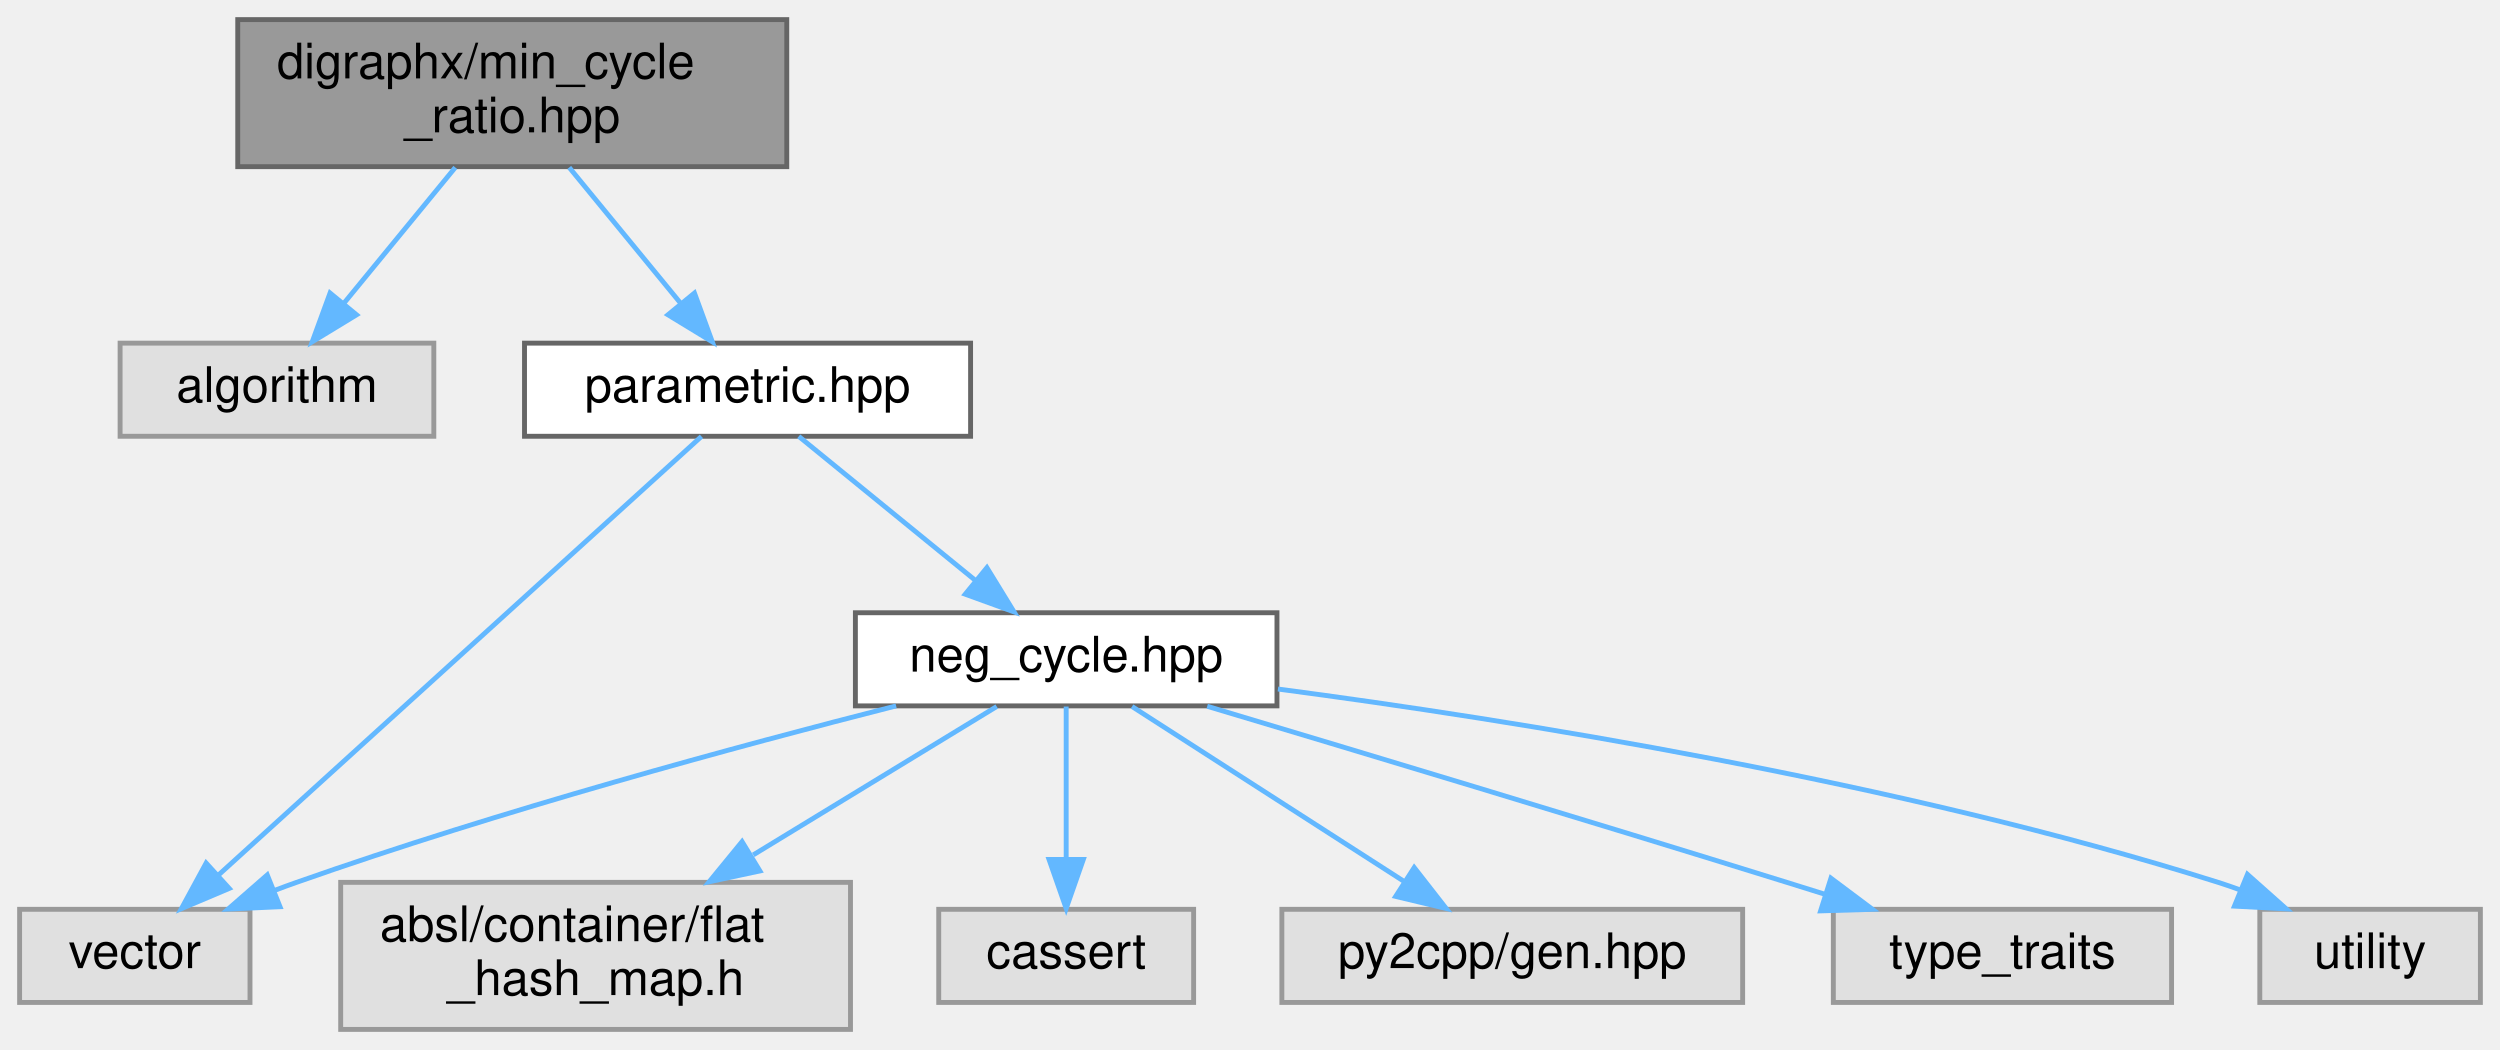
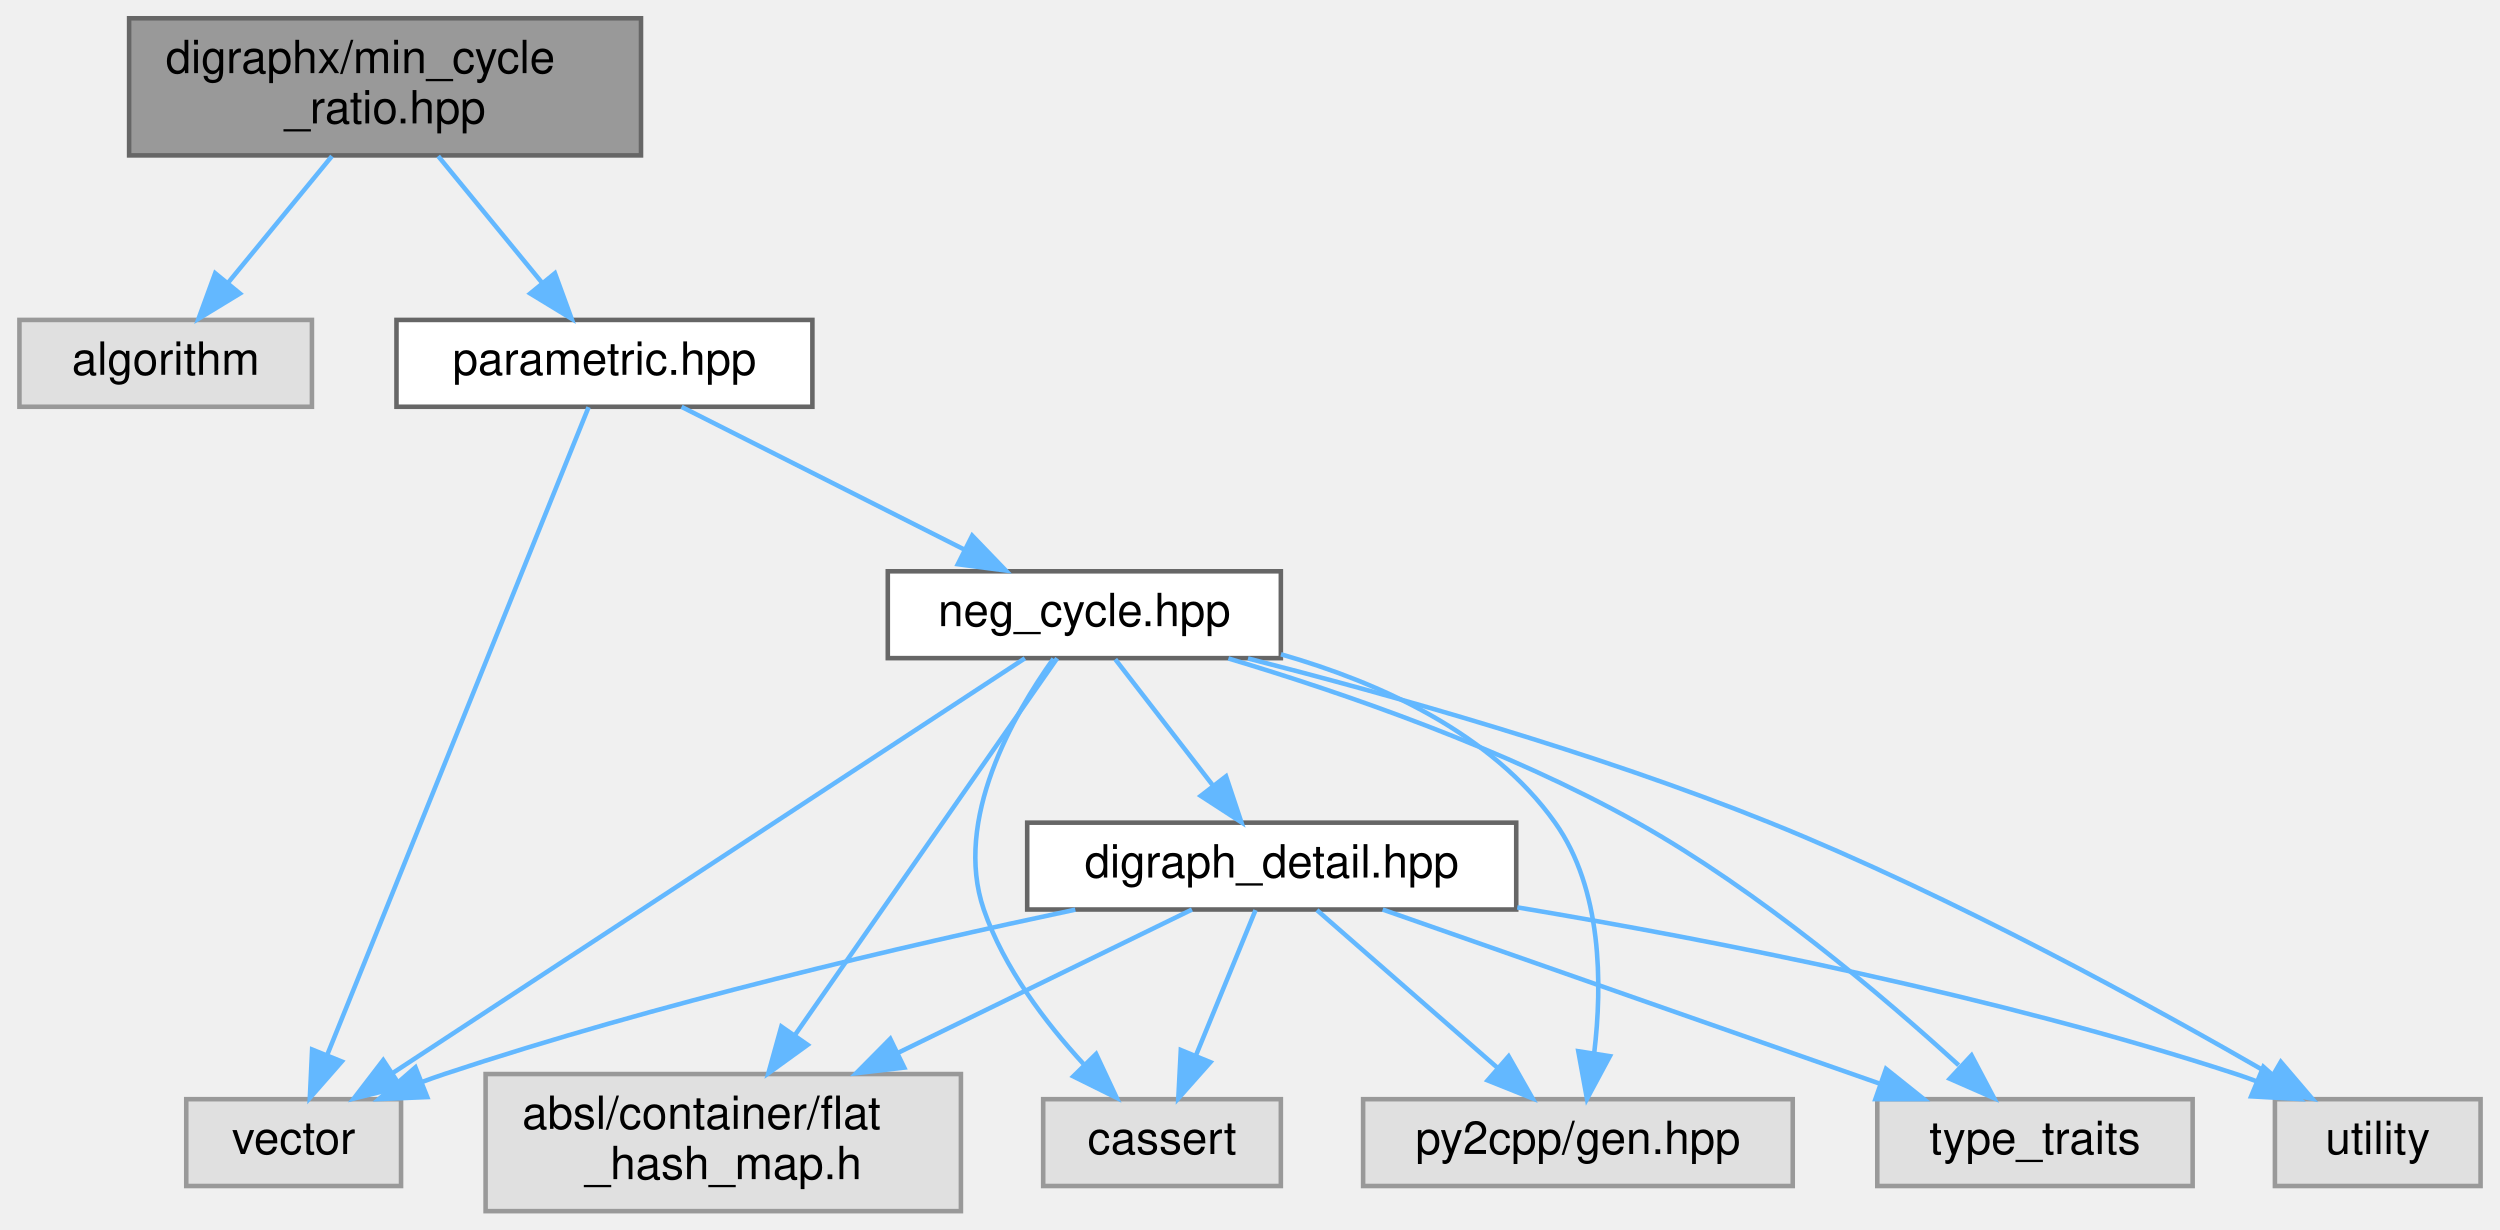
- <svg xmlns="http://www.w3.org/2000/svg" xmlns:xlink="http://www.w3.org/1999/xlink" width="510pt" height="214pt" viewBox="0.00 0.00 510.00 214.00">
-   <g id="graph0" class="graph" transform="scale(1 1) rotate(0) translate(4 210)">
+ <svg xmlns="http://www.w3.org/2000/svg" xmlns:xlink="http://www.w3.org/1999/xlink" width="547pt" height="269pt" viewBox="0.00 0.00 546.50 269.00">
+   <g id="graph0" class="graph" transform="scale(1 1) rotate(0) translate(4 265)">
    <g id="Node000001" class="node">
      <g id="a_Node000001">
        <a xlink:title="Minimum cycle ratio algorithms for directed graphs.">
-           <polygon fill="#999999" stroke="#666666" points="156.5,-206 44.5,-206 44.5,-176 156.5,-176 156.5,-206" />
-           <text text-anchor="start" x="52.5" y="-194" font-family="Helvetica,sans-Serif" font-size="10.00">digraphx/min_cycle</text>
-           <text text-anchor="middle" x="100.5" y="-183" font-family="Helvetica,sans-Serif" font-size="10.00">_ratio.hpp</text>
+           <polygon fill="#999999" stroke="#666666" points="136,-261 24,-261 24,-231 136,-231 136,-261" />
+           <text text-anchor="start" x="32" y="-249" font-family="Helvetica,sans-Serif" font-size="10.00">digraphx/min_cycle</text>
+           <text text-anchor="middle" x="80" y="-238" font-family="Helvetica,sans-Serif" font-size="10.00">_ratio.hpp</text>
        </a>
      </g>
    </g>
    <g id="Node000002" class="node">
      <g id="a_Node000002">
        <a xlink:title=" ">
-           <polygon fill="#e0e0e0" stroke="#999999" points="84.5,-140 20.5,-140 20.5,-121 84.5,-121 84.5,-140" />
-           <text text-anchor="middle" x="52.5" y="-128" font-family="Helvetica,sans-Serif" font-size="10.00">algorithm</text>
+           <polygon fill="#e0e0e0" stroke="#999999" points="64,-195 0,-195 0,-176 64,-176 64,-195" />
+           <text text-anchor="middle" x="32" y="-183" font-family="Helvetica,sans-Serif" font-size="10.00">algorithm</text>
        </a>
      </g>
    </g>
    <g id="edge1_Node000001_Node000002" class="edge">
      <g id="a_edge1_Node000001_Node000002">
        <a xlink:title=" ">
-           <path fill="none" stroke="#63b8ff" d="M88.88,-175.84C82.06,-167.52 73.39,-156.96 66.23,-148.23" />
-           <polygon fill="#63b8ff" stroke="#63b8ff" points="68.74,-145.78 59.69,-140.27 63.33,-150.22 68.74,-145.78" />
+           <path fill="none" stroke="#63b8ff" d="M68.38,-230.84C61.56,-222.52 52.89,-211.96 45.73,-203.23" />
+           <polygon fill="#63b8ff" stroke="#63b8ff" points="48.24,-200.78 39.19,-195.27 42.83,-205.22 48.24,-200.78" />
        </a>
      </g>
    </g>
    <g id="Node000003" class="node">
      <g id="a_Node000003">
        <a xlink:href="parametric_8hpp.html" target="_top" xlink:title="Maximum parametric network problem solver.">
-           <polygon fill="white" stroke="#666666" points="194,-140 103,-140 103,-121 194,-121 194,-140" />
-           <text text-anchor="middle" x="148.5" y="-128" font-family="Helvetica,sans-Serif" font-size="10.00">parametric.hpp</text>
+           <polygon fill="white" stroke="#666666" points="173.5,-195 82.5,-195 82.5,-176 173.5,-176 173.5,-195" />
+           <text text-anchor="middle" x="128" y="-183" font-family="Helvetica,sans-Serif" font-size="10.00">parametric.hpp</text>
        </a>
      </g>
    </g>
    <g id="edge2_Node000001_Node000003" class="edge">
      <g id="a_edge2_Node000001_Node000003">
        <a xlink:title=" ">
-           <path fill="none" stroke="#63b8ff" d="M112.12,-175.84C118.94,-167.52 127.61,-156.96 134.77,-148.23" />
-           <polygon fill="#63b8ff" stroke="#63b8ff" points="137.67,-150.22 141.31,-140.27 132.26,-145.78 137.67,-150.22" />
+           <path fill="none" stroke="#63b8ff" d="M91.62,-230.84C98.44,-222.52 107.11,-211.96 114.27,-203.23" />
+           <polygon fill="#63b8ff" stroke="#63b8ff" points="117.17,-205.22 120.81,-195.27 111.76,-200.78 117.17,-205.22" />
        </a>
      </g>
    </g>
    <g id="Node000004" class="node">
      <g id="a_Node000004">
        <a xlink:title=" ">
-           <polygon fill="#e0e0e0" stroke="#999999" points="47,-24.5 0,-24.5 0,-5.5 47,-5.5 47,-24.5" />
-           <text text-anchor="middle" x="23.5" y="-12.5" font-family="Helvetica,sans-Serif" font-size="10.00">vector</text>
+           <polygon fill="#e0e0e0" stroke="#999999" points="83.5,-24.5 36.5,-24.5 36.5,-5.5 83.5,-5.5 83.5,-24.5" />
+           <text text-anchor="middle" x="60" y="-12.5" font-family="Helvetica,sans-Serif" font-size="10.00">vector</text>
        </a>
      </g>
    </g>
    <g id="edge3_Node000003_Node000004" class="edge">
      <g id="a_edge3_Node000003_Node000004">
        <a xlink:title=" ">
-           <path fill="none" stroke="#63b8ff" d="M139.1,-120.97C118.11,-101.91 67.15,-55.63 40.45,-31.39" />
-           <polygon fill="#63b8ff" stroke="#63b8ff" points="42.76,-28.76 33,-24.63 38.05,-33.94 42.76,-28.76" />
+           <path fill="none" stroke="#63b8ff" d="M124.53,-175.91C113.94,-149.67 81.84,-70.11 67.3,-34.08" />
+           <polygon fill="#63b8ff" stroke="#63b8ff" points="70.53,-32.74 63.54,-24.77 64.04,-35.36 70.53,-32.74" />
        </a>
      </g>
    </g>
    <g id="Node000005" class="node">
      <g id="a_Node000005">
        <a xlink:href="neg__cycle_8hpp.html" target="_top" xlink:title="Negative cycle detection for weighted directed graphs.">
-           <polygon fill="white" stroke="#666666" points="256.5,-85 170.5,-85 170.5,-66 256.5,-66 256.5,-85" />
-           <text text-anchor="middle" x="213.5" y="-73" font-family="Helvetica,sans-Serif" font-size="10.00">neg_cycle.hpp</text>
+           <polygon fill="white" stroke="#666666" points="276,-140 190,-140 190,-121 276,-121 276,-140" />
+           <text text-anchor="middle" x="233" y="-128" font-family="Helvetica,sans-Serif" font-size="10.00">neg_cycle.hpp</text>
        </a>
      </g>
    </g>
    <g id="edge4_Node000003_Node000005" class="edge">
      <g id="a_edge4_Node000003_Node000005">
        <a xlink:title=" ">
-           <path fill="none" stroke="#63b8ff" d="M158.94,-120.98C168.65,-113.07 183.32,-101.11 195,-91.58" />
-           <polygon fill="#63b8ff" stroke="#63b8ff" points="197.33,-94.2 202.87,-85.17 192.9,-88.78 197.33,-94.2" />
+           <path fill="none" stroke="#63b8ff" d="M144.87,-175.98C161.61,-167.54 187.5,-154.47 206.89,-144.68" />
+           <polygon fill="#63b8ff" stroke="#63b8ff" points="208.47,-147.8 215.82,-140.17 205.32,-141.55 208.47,-147.8" />
        </a>
      </g>
    </g>
    <g id="edge10_Node000005_Node000004" class="edge">
      <g id="a_edge10_Node000005_Node000004">
        <a xlink:title=" ">
-           <path fill="none" stroke="#63b8ff" d="M178.81,-66C146.74,-57.83 97.92,-44.59 56.5,-30 55.07,-29.5 53.61,-28.96 52.15,-28.41" />
-           <polygon fill="#63b8ff" stroke="#63b8ff" points="53.12,-25.03 42.54,-24.55 50.52,-31.52 53.12,-25.03" />
+           <path fill="none" stroke="#63b8ff" d="M220,-120.97C190.44,-101.58 117.96,-54.03 81.58,-30.16" />
+           <polygon fill="#63b8ff" stroke="#63b8ff" points="83.44,-27.19 73.15,-24.63 79.6,-33.04 83.44,-27.19" />
        </a>
      </g>
    </g>
    <g id="Node000006" class="node">
      <g id="a_Node000006">
        <a xlink:title=" ">
-           <polygon fill="#e0e0e0" stroke="#999999" points="169.5,-30 65.5,-30 65.5,0 169.5,0 169.5,-30" />
-           <text text-anchor="start" x="73.5" y="-18" font-family="Helvetica,sans-Serif" font-size="10.00">absl/container/flat</text>
-           <text text-anchor="middle" x="117.5" y="-7" font-family="Helvetica,sans-Serif" font-size="10.00">_hash_map.h</text>
+           <polygon fill="#e0e0e0" stroke="#999999" points="206,-30 102,-30 102,0 206,0 206,-30" />
+           <text text-anchor="start" x="110" y="-18" font-family="Helvetica,sans-Serif" font-size="10.00">absl/container/flat</text>
+           <text text-anchor="middle" x="154" y="-7" font-family="Helvetica,sans-Serif" font-size="10.00">_hash_map.h</text>
        </a>
      </g>
    </g>
    <g id="edge5_Node000005_Node000006" class="edge">
      <g id="a_edge5_Node000005_Node000006">
        <a xlink:title=" ">
-           <path fill="none" stroke="#63b8ff" d="M199.33,-65.87C186.31,-57.93 166.52,-45.87 149.66,-35.6" />
-           <polygon fill="#63b8ff" stroke="#63b8ff" points="151.02,-32.33 140.66,-30.11 147.38,-38.31 151.02,-32.33" />
+           <path fill="none" stroke="#63b8ff" d="M227.06,-120.97C214.99,-103.63 187.25,-63.77 169.64,-38.47" />
+           <polygon fill="#63b8ff" stroke="#63b8ff" points="172.46,-36.39 163.87,-30.18 166.71,-40.39 172.46,-36.39" />
        </a>
      </g>
    </g>
    <g id="Node000007" class="node">
      <g id="a_Node000007">
        <a xlink:title=" ">
-           <polygon fill="#e0e0e0" stroke="#999999" points="239.5,-24.5 187.5,-24.5 187.5,-5.5 239.5,-5.5 239.5,-24.5" />
-           <text text-anchor="middle" x="213.5" y="-12.5" font-family="Helvetica,sans-Serif" font-size="10.00">cassert</text>
+           <polygon fill="#e0e0e0" stroke="#999999" points="276,-24.5 224,-24.5 224,-5.5 276,-5.5 276,-24.5" />
+           <text text-anchor="middle" x="250" y="-12.5" font-family="Helvetica,sans-Serif" font-size="10.00">cassert</text>
        </a>
      </g>
    </g>
    <g id="edge6_Node000005_Node000007" class="edge">
      <g id="a_edge6_Node000005_Node000007">
        <a xlink:title=" ">
-           <path fill="none" stroke="#63b8ff" d="M213.5,-65.87C213.5,-57.75 213.5,-45.31 213.5,-34.89" />
-           <polygon fill="#63b8ff" stroke="#63b8ff" points="217,-34.67 213.5,-24.67 210,-34.67 217,-34.67" />
+           <path fill="none" stroke="#63b8ff" d="M226.24,-120.88C217.52,-108.67 204.25,-85.64 211,-66 215.39,-53.25 224.5,-41.25 232.82,-32.21" />
+           <polygon fill="#63b8ff" stroke="#63b8ff" points="235.58,-34.39 240.08,-24.79 230.58,-29.49 235.58,-34.39" />
        </a>
      </g>
    </g>
    <g id="Node000008" class="node">
      <g id="a_Node000008">
        <a xlink:title=" ">
-           <polygon fill="#e0e0e0" stroke="#999999" points="351.5,-24.5 257.5,-24.5 257.5,-5.5 351.5,-5.5 351.5,-24.5" />
-           <text text-anchor="middle" x="304.5" y="-12.5" font-family="Helvetica,sans-Serif" font-size="10.00">py2cpp/gen.hpp</text>
+           <polygon fill="#e0e0e0" stroke="#999999" points="388,-24.5 294,-24.5 294,-5.5 388,-5.5 388,-24.5" />
+           <text text-anchor="middle" x="341" y="-12.5" font-family="Helvetica,sans-Serif" font-size="10.00">py2cpp/gen.hpp</text>
        </a>
      </g>
    </g>
    <g id="edge7_Node000005_Node000008" class="edge">
      <g id="a_edge7_Node000005_Node000008">
        <a xlink:title=" ">
-           <path fill="none" stroke="#63b8ff" d="M226.93,-65.87C241.58,-56.45 265.26,-41.23 282.6,-30.08" />
-           <polygon fill="#63b8ff" stroke="#63b8ff" points="284.5,-33.02 291.02,-24.67 280.71,-27.13 284.5,-33.02" />
+           <path fill="none" stroke="#63b8ff" d="M276.02,-121.84C297.61,-115.66 322.07,-104.61 336,-85 346.31,-70.49 346.36,-49.65 344.57,-34.68" />
+           <polygon fill="#63b8ff" stroke="#63b8ff" points="347.99,-33.91 342.98,-24.57 341.08,-34.99 347.99,-33.91" />
        </a>
      </g>
    </g>
    <g id="Node000009" class="node">
      <g id="a_Node000009">
        <a xlink:title=" ">
-           <polygon fill="#e0e0e0" stroke="#999999" points="439,-24.5 370,-24.5 370,-5.5 439,-5.5 439,-24.5" />
-           <text text-anchor="middle" x="404.5" y="-12.5" font-family="Helvetica,sans-Serif" font-size="10.00">type_traits</text>
+           <polygon fill="#e0e0e0" stroke="#999999" points="475.5,-24.5 406.5,-24.5 406.5,-5.5 475.5,-5.5 475.5,-24.5" />
+           <text text-anchor="middle" x="441" y="-12.5" font-family="Helvetica,sans-Serif" font-size="10.00">type_traits</text>
        </a>
      </g>
    </g>
    <g id="edge8_Node000005_Node000009" class="edge">
      <g id="a_edge8_Node000005_Node000009">
        <a xlink:title=" ">
-           <path fill="none" stroke="#63b8ff" d="M242.27,-65.92C271.93,-57.05 319.5,-42.73 360.5,-30 363.07,-29.2 365.72,-28.37 368.38,-27.54" />
-           <polygon fill="#63b8ff" stroke="#63b8ff" points="369.51,-30.85 377.99,-24.5 367.4,-24.18 369.51,-30.85" />
+           <path fill="none" stroke="#63b8ff" d="M264.52,-120.93C289.67,-113.39 325.31,-101.1 354,-85 380.63,-70.05 407.61,-47.19 424.31,-31.93" />
+           <polygon fill="#63b8ff" stroke="#63b8ff" points="427.12,-34.09 432.06,-24.72 422.35,-28.97 427.12,-34.09" />
        </a>
      </g>
    </g>
    <g id="Node000010" class="node">
      <g id="a_Node000010">
        <a xlink:title=" ">
-           <polygon fill="#e0e0e0" stroke="#999999" points="502,-24.5 457,-24.5 457,-5.5 502,-5.5 502,-24.5" />
-           <text text-anchor="middle" x="479.5" y="-12.5" font-family="Helvetica,sans-Serif" font-size="10.00">utility</text>
+           <polygon fill="#e0e0e0" stroke="#999999" points="538.5,-24.5 493.5,-24.5 493.5,-5.5 538.5,-5.5 538.5,-24.5" />
+           <text text-anchor="middle" x="516" y="-12.5" font-family="Helvetica,sans-Serif" font-size="10.00">utility</text>
        </a>
      </g>
    </g>
    <g id="edge9_Node000005_Node000010" class="edge">
      <g id="a_edge9_Node000005_Node000010">
        <a xlink:title=" ">
-           <path fill="none" stroke="#63b8ff" d="M256.7,-69.44C304.42,-63.14 383.16,-50.62 448.5,-30 449.94,-29.54 451.41,-29.04 452.88,-28.5" />
-           <polygon fill="#63b8ff" stroke="#63b8ff" points="454.48,-31.63 462.4,-24.59 451.82,-25.15 454.48,-31.63" />
+           <path fill="none" stroke="#63b8ff" d="M268.81,-120.93C299.61,-113.07 344.96,-100.35 383,-85 422.96,-68.88 466.9,-44.73 492.93,-29.69" />
+           <polygon fill="#63b8ff" stroke="#63b8ff" points="494.79,-32.66 501.67,-24.6 491.27,-26.61 494.79,-32.66" />
+         </a>
+       </g>
+     </g>
+     <g id="Node000011" class="node">
+       <g id="a_Node000011">
+         <a xlink:href="digraph__detail_8hpp.html" target="_top" xlink:title="Internal implementation helpers shared by the digraphx algorithms.">
+           <polygon fill="white" stroke="#666666" points="327.5,-85 220.5,-85 220.5,-66 327.5,-66 327.5,-85" />
+           <text text-anchor="middle" x="274" y="-73" font-family="Helvetica,sans-Serif" font-size="10.00">digraph_detail.hpp</text>
+         </a>
+       </g>
+     </g>
+     <g id="edge11_Node000005_Node000011" class="edge">
+       <g id="a_edge11_Node000005_Node000011">
+         <a xlink:title=" ">
+           <path fill="none" stroke="#63b8ff" d="M239.77,-120.75C245.56,-113.26 254.06,-102.28 261.14,-93.13" />
+           <polygon fill="#63b8ff" stroke="#63b8ff" points="264.01,-95.14 267.36,-85.09 258.47,-90.86 264.01,-95.14" />
+         </a>
+       </g>
+     </g>
+     <g id="edge17_Node000011_Node000004" class="edge">
+       <g id="a_edge17_Node000011_Node000004">
+         <a xlink:title=" ">
+           <path fill="none" stroke="#63b8ff" d="M231.03,-65.97C194.01,-58.13 139.36,-45.42 93,-30 91.38,-29.46 89.72,-28.87 88.06,-28.26" />
+           <polygon fill="#63b8ff" stroke="#63b8ff" points="89.23,-24.96 78.65,-24.52 86.65,-31.47 89.23,-24.96" />
+         </a>
+       </g>
+     </g>
+     <g id="edge12_Node000011_Node000006" class="edge">
+       <g id="a_edge12_Node000011_Node000006">
+         <a xlink:title=" ">
+           <path fill="none" stroke="#63b8ff" d="M256.55,-65.99C239.79,-57.82 213.9,-45.2 192.33,-34.69" />
+           <polygon fill="#63b8ff" stroke="#63b8ff" points="193.6,-31.41 183.08,-30.18 190.54,-37.71 193.6,-31.41" />
+         </a>
+       </g>
+     </g>
+     <g id="edge14_Node000011_Node000007" class="edge">
+       <g id="a_edge14_Node000011_Node000007">
+         <a xlink:title=" ">
+           <path fill="none" stroke="#63b8ff" d="M270.46,-65.87C267.06,-57.57 261.81,-44.78 257.48,-34.22" />
+           <polygon fill="#63b8ff" stroke="#63b8ff" points="260.59,-32.59 253.56,-24.67 254.11,-35.25 260.59,-32.59" />
+         </a>
+       </g>
+     </g>
+     <g id="edge13_Node000011_Node000008" class="edge">
+       <g id="a_edge13_Node000011_Node000008">
+         <a xlink:title=" ">
+           <path fill="none" stroke="#63b8ff" d="M283.89,-65.87C294.28,-56.8 310.84,-42.34 323.45,-31.32" />
+           <polygon fill="#63b8ff" stroke="#63b8ff" points="325.84,-33.88 331.07,-24.67 321.24,-28.61 325.84,-33.88" />
+         </a>
+       </g>
+     </g>
+     <g id="edge15_Node000011_Node000009" class="edge">
+       <g id="a_edge15_Node000011_Node000009">
+         <a xlink:title=" ">
+           <path fill="none" stroke="#63b8ff" d="M298.28,-65.99C326.98,-55.94 374.89,-39.16 407.2,-27.84" />
+           <polygon fill="#63b8ff" stroke="#63b8ff" points="408.41,-31.13 416.69,-24.52 406.09,-24.52 408.41,-31.13" />
+         </a>
+       </g>
+     </g>
+     <g id="edge16_Node000011_Node000010" class="edge">
+       <g id="a_edge16_Node000011_Node000010">
+         <a xlink:title=" ">
+           <path fill="none" stroke="#63b8ff" d="M327.73,-66.47C370.88,-59.24 432.69,-47.1 485,-30 486.44,-29.53 487.9,-29.01 489.36,-28.46" />
+           <polygon fill="#63b8ff" stroke="#63b8ff" points="490.98,-31.58 498.88,-24.53 488.3,-25.12 490.98,-31.58" />
        </a>
      </g>
    </g>
  </g>
</svg>
